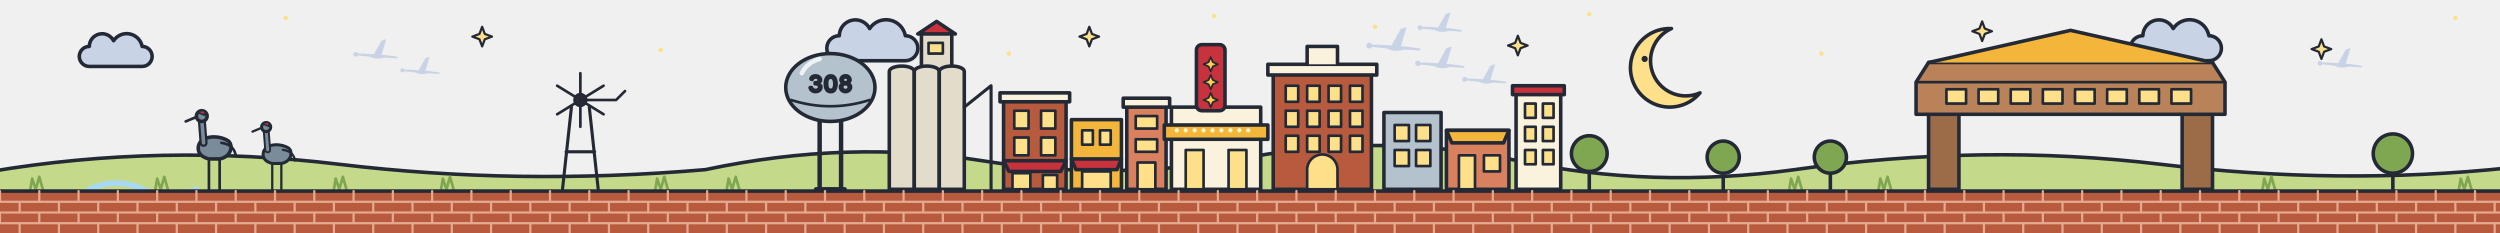
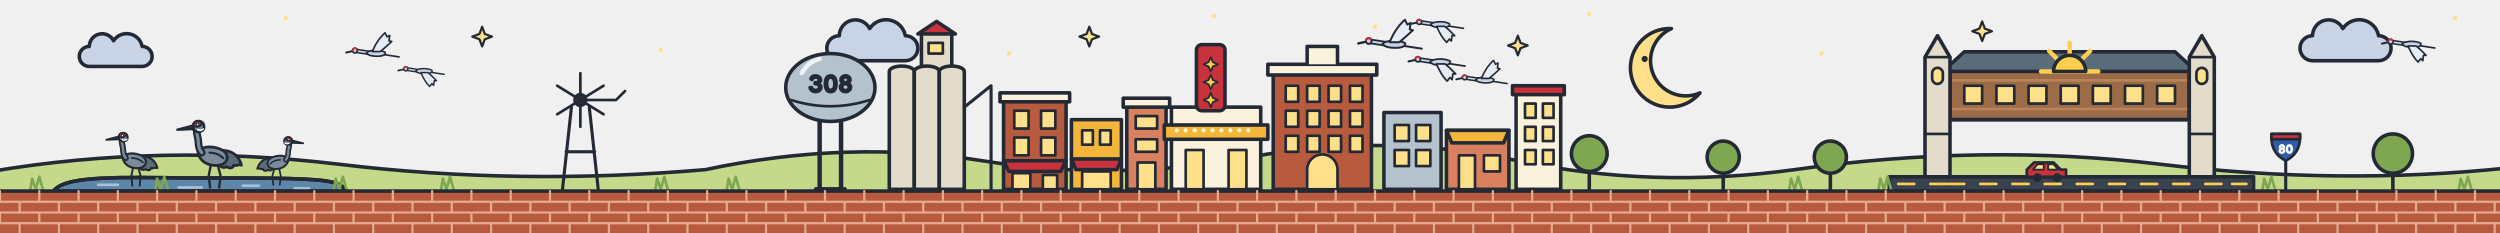
<svg xmlns="http://www.w3.org/2000/svg" viewBox="-800 0 2800 260" role="img" aria-label="Cartoon Kearney, Nebraska skyline: sandhill cranes over a golden sun, a grain elevator, brick downtown storefronts, a theater sign, the Archway and the Platte River prairie at night">
  <g stroke="#232A35" stroke-width="4" stroke-linejoin="round" stroke-linecap="round">
    <path d="M1072 32A44 44 0 1 0 1104 104A36 36 0 0 1 1072 32Z" fill="#FFE08A" />
    <circle cx="1042" cy="66" r="3.5" fill="#232A35" stroke="none" />
    <g fill="#FFE08A" stroke-width="2.5">
      <path d="M900 40l3 8 8 3-8 3-3 8-3-8-8-3 8-3z" />
      <path d="M420 30l3 8 8 3-8 3-3 8-3-8-8-3 8-3z" />
      <path d="M-260 30l3 8 8 3-8 3-3 8-3-8-8-3 8-3z" />
      <path d="M1420 24l3 8 8 3-8 3-3 8-3-8-8-3 8-3z" />
      <path d="M180 26l3 8 8 3-8 3-3 8-3-8-8-3 8-3z" />
      <path d="M1800 44l3 8 8 3-8 3-3 8-3-8-8-3 8-3z" />
    </g>
    <g fill="#FFE08A" stroke="none">
      <circle cx="560" cy="18" r="2.5" />
      <circle cx="740" cy="30" r="2.5" />
      <circle cx="330" cy="60" r="2.5" />
      <circle cx="980" cy="16" r="2.5" />
      <circle cx="1240" cy="60" r="2.5" />
      <circle cx="-480" cy="20" r="2.5" />
      <circle cx="-60" cy="56" r="2.5" />
      <circle cx="1650" cy="70" r="2.5" />
      <circle cx="1950" cy="20" r="2.5" />
    </g>
    <path transform="translate(140 40) scale(1)" d="M0 0a18 18 0 0 1 34-8a22 22 0 0 1 40 8a14 14 0 0 1 0 28h-74a14 14 0 0 1 0-28z" fill="#C9D3E6" vector-effect="non-scaling-stroke" />
-     <path transform="translate(1600 40) scale(1)" d="M0 0a18 18 0 0 1 34-8a22 22 0 0 1 40 8a14 14 0 0 1 0 28h-74a14 14 0 0 1 0-28z" fill="#C9D3E6" vector-effect="non-scaling-stroke" />
+     <path transform="translate(1790 40) scale(1)" d="M0 0a18 18 0 0 1 34-8a22 22 0 0 1 40 8a14 14 0 0 1 0 28h-74a14 14 0 0 1 0-28z" fill="#C9D3E6" vector-effect="non-scaling-stroke" />
    <path transform="translate(-700 52) scale(0.8)" d="M0 0a18 18 0 0 1 34-8a22 22 0 0 1 40 8a14 14 0 0 1 0 28h-74a14 14 0 0 1 0-28z" fill="#C9D3E6" vector-effect="non-scaling-stroke" />
-     <g transform="translate(760 50) scale(1.1)" fill="#C9D3E6" stroke="none">
-       <path d="M-14 0L14 2L28 4L28 6L12 5Q2 8 -6 4L-24 2L-24 0Z" />
-       <path d="M-2 2L8 -16L14 -18L8 2Z" />
-       <circle cx="-24" cy="1" r="3" />
-     </g>
-     <g transform="translate(812 70) scale(1.0)" fill="#C9D3E6" stroke="none">
-       <path d="M-14 0L14 2L28 4L28 6L12 5Q2 8 -6 4L-24 2L-24 0Z" />
-       <path d="M-2 2L8 -16L14 -18L8 2Z" />
-       <circle cx="-24" cy="1" r="3" />
-     </g>
-     <g transform="translate(862 88) scale(0.9)" fill="#C9D3E6" stroke="none">
-       <path d="M-14 0L14 2L28 4L28 6L12 5Q2 8 -6 4L-24 2L-24 0Z" />
-       <path d="M-2 2L8 -16L14 -18L8 2Z" />
-       <circle cx="-24" cy="1" r="3" />
-     </g>
-     <g transform="translate(812 30) scale(0.9)" fill="#C9D3E6" stroke="none">
-       <path d="M-14 0L14 2L28 4L28 6L12 5Q2 8 -6 4L-24 2L-24 0Z" />
-       <path d="M-2 2L8 -16L14 -18L8 2Z" />
-       <circle cx="-24" cy="1" r="3" />
-     </g>
-     <g transform="translate(-380 60) scale(0.9)" fill="#C9D3E6" stroke="none">
-       <path d="M-14 0L14 2L28 4L28 6L12 5Q2 8 -6 4L-24 2L-24 0Z" />
-       <path d="M-2 2L8 -16L14 -18L8 2Z" />
-       <circle cx="-24" cy="1" r="3" />
-     </g>
-     <g transform="translate(-330 78) scale(0.8)" fill="#C9D3E6" stroke="none">
-       <path d="M-14 0L14 2L28 4L28 6L12 5Q2 8 -6 4L-24 2L-24 0Z" />
-       <path d="M-2 2L8 -16L14 -18L8 2Z" />
-       <circle cx="-24" cy="1" r="3" />
-     </g>
-     <g transform="translate(1820 70) scale(0.9)" fill="#C9D3E6" stroke="none">
-       <path d="M-14 0L14 2L28 4L28 6L12 5Q2 8 -6 4L-24 2L-24 0Z" />
-       <path d="M-2 2L8 -16L14 -18L8 2Z" />
-       <circle cx="-24" cy="1" r="3" />
+     <g transform="translate(760 50) scale(0.9)" stroke-width="2.5">
+       <path d="M10 1L36 5" fill="none" />
+       <path d="M-8 -1L-28 -4" fill="none" stroke-width="7" />
+       <path d="M-8 -1L-28 -4" fill="none" stroke="#C9D3E6" stroke-width="2.5" />
+       <path d="M-13 -1C-8 -6 8 -6 15 -2C17 1 12 4 4 4C-4 4 -10 3 -13 -1Z" fill="#C9D3E6" />
+       <path d="M-4 -3C0 -13 6 -23 15 -31L18 -25L22 -27L21 -19L25 -18L15 -9L8 -3Z" fill="#E6ECF5" />
+       <path d="M-32 -4L-43 -1.5" fill="none" stroke-width="3" />
+       <circle cx="-30" cy="-4.5" r="3.6" fill="#C9D3E6" />
+       <path d="M-33.5 -5.5a3.4 3 0 0 1 6 -1.5" fill="none" stroke="#C8323C" stroke-width="2.5" />
+     </g>
+     <g transform="translate(812 70) scale(0.8)" stroke-width="2.5">
+       <path d="M10 1L36 5" fill="none" />
+       <path d="M-8 -1L-28 -4" fill="none" stroke-width="7" />
+       <path d="M-8 -1L-28 -4" fill="none" stroke="#C9D3E6" stroke-width="2.5" />
+       <path d="M-13 -1C-8 -6 8 -6 15 -2C17 1 12 4 4 4C-4 4 -10 3 -13 -1Z" fill="#C9D3E6" />
+       <path d="M-4 2C0 11 4 19 11 26L15 21L18 24L19 16L23 16L14 7L8 2Z" fill="#E6ECF5" />
+       <path d="M-32 -4L-43 -1.5" fill="none" stroke-width="3" />
+       <circle cx="-30" cy="-4.5" r="3.6" fill="#C9D3E6" />
+       <path d="M-33.5 -5.5a3.4 3 0 0 1 6 -1.5" fill="none" stroke="#C8323C" stroke-width="2.5" />
+     </g>
+     <g transform="translate(862 90) scale(0.72)" stroke-width="2.5">
+       <path d="M10 1L36 5" fill="none" />
+       <path d="M-8 -1L-28 -4" fill="none" stroke-width="7" />
+       <path d="M-8 -1L-28 -4" fill="none" stroke="#C9D3E6" stroke-width="2.5" />
+       <path d="M-13 -1C-8 -6 8 -6 15 -2C17 1 12 4 4 4C-4 4 -10 3 -13 -1Z" fill="#C9D3E6" />
+       <path d="M-4 -3C0 -13 6 -23 15 -31L18 -25L22 -27L21 -19L25 -18L15 -9L8 -3Z" fill="#E6ECF5" />
+       <path d="M-32 -4L-43 -1.5" fill="none" stroke-width="3" />
+       <circle cx="-30" cy="-4.5" r="3.6" fill="#C9D3E6" />
+       <path d="M-33.5 -5.5a3.4 3 0 0 1 6 -1.5" fill="none" stroke="#C8323C" stroke-width="2.5" />
+     </g>
+     <g transform="translate(812 28) scale(0.75)" stroke-width="2.5">
+       <path d="M10 1L36 5" fill="none" />
+       <path d="M-8 -1L-28 -4" fill="none" stroke-width="7" />
+       <path d="M-8 -1L-28 -4" fill="none" stroke="#C9D3E6" stroke-width="2.5" />
+       <path d="M-13 -1C-8 -6 8 -6 15 -2C17 1 12 4 4 4C-4 4 -10 3 -13 -1Z" fill="#C9D3E6" />
+       <path d="M-4 2C0 11 4 19 11 26L15 21L18 24L19 16L23 16L14 7L8 2Z" fill="#E6ECF5" />
+       <path d="M-32 -4L-43 -1.5" fill="none" stroke-width="3" />
+       <circle cx="-30" cy="-4.5" r="3.6" fill="#C9D3E6" />
+       <path d="M-33.5 -5.5a3.4 3 0 0 1 6 -1.5" fill="none" stroke="#C8323C" stroke-width="2.5" />
+     </g>
+     <g transform="translate(-380 60) scale(0.75)" stroke-width="2.5">
+       <path d="M10 1L36 5" fill="none" />
+       <path d="M-8 -1L-28 -4" fill="none" stroke-width="7" />
+       <path d="M-8 -1L-28 -4" fill="none" stroke="#C9D3E6" stroke-width="2.5" />
+       <path d="M-13 -1C-8 -6 8 -6 15 -2C17 1 12 4 4 4C-4 4 -10 3 -13 -1Z" fill="#C9D3E6" />
+       <path d="M-4 -3C0 -13 6 -23 15 -31L18 -25L22 -27L21 -19L25 -18L15 -9L8 -3Z" fill="#E6ECF5" />
+       <path d="M-32 -4L-43 -1.5" fill="none" stroke-width="3" />
+       <circle cx="-30" cy="-4.5" r="3.6" fill="#C9D3E6" />
+       <path d="M-33.5 -5.5a3.4 3 0 0 1 6 -1.5" fill="none" stroke="#C8323C" stroke-width="2.5" />
+     </g>
+     <g transform="translate(-326 80) scale(0.65)" stroke-width="2.5">
+       <path d="M10 1L36 5" fill="none" />
+       <path d="M-8 -1L-28 -4" fill="none" stroke-width="7" />
+       <path d="M-8 -1L-28 -4" fill="none" stroke="#C9D3E6" stroke-width="2.5" />
+       <path d="M-13 -1C-8 -6 8 -6 15 -2C17 1 12 4 4 4C-4 4 -10 3 -13 -1Z" fill="#C9D3E6" />
+       <path d="M-4 2C0 11 4 19 11 26L15 21L18 24L19 16L23 16L14 7L8 2Z" fill="#E6ECF5" />
+       <path d="M-32 -4L-43 -1.5" fill="none" stroke-width="3" />
+       <circle cx="-30" cy="-4.5" r="3.6" fill="#C9D3E6" />
+       <path d="M-33.5 -5.5a3.4 3 0 0 1 6 -1.5" fill="none" stroke="#C8323C" stroke-width="2.5" />
+     </g>
+     <g transform="translate(1900 50) scale(0.75)" stroke-width="2.5">
+       <path d="M10 1L36 5" fill="none" />
+       <path d="M-8 -1L-28 -4" fill="none" stroke-width="7" />
+       <path d="M-8 -1L-28 -4" fill="none" stroke="#C9D3E6" stroke-width="2.5" />
+       <path d="M-13 -1C-8 -6 8 -6 15 -2C17 1 12 4 4 4C-4 4 -10 3 -13 -1Z" fill="#C9D3E6" />
+       <path d="M-4 2C0 11 4 19 11 26L15 21L18 24L19 16L23 16L14 7L8 2Z" fill="#E6ECF5" />
+       <path d="M-32 -4L-43 -1.5" fill="none" stroke-width="3" />
+       <circle cx="-30" cy="-4.5" r="3.6" fill="#C9D3E6" />
+       <path d="M-33.5 -5.5a3.4 3 0 0 1 6 -1.5" fill="none" stroke="#C8323C" stroke-width="2.5" />
    </g>
    <path d="M-810 192Q-620 160 -420 184T-10 190Q150 156 300 180T600 176T900 180T1210 190Q1420 160 1620 184T2010 188V216H-810Z" fill="#C5D98A" />
-     <g transform="translate(-560 212) scale(1.0)">
-       <path d="M-6 0V-34M6 0V-34" fill="none" stroke-width="3" />
-       <path d="M-18 -46C-18 -60 4 -62 16 -54C22 -48 18 -36 6 -34H-6C-14 -36 -18 -40 -18 -46Z" fill="#7A8B99" />
-       <path d="M-12 -52L-14 -78" fill="none" stroke-width="9" />
-       <path d="M-12 -52L-14 -78" fill="none" stroke="#7A8B99" stroke-width="4" />
-       <circle cx="-14" cy="-82" r="6" fill="#7A8B99" />
-       <path d="M-18 -86a5 4 0 0 1 8 -1l-1 4z" fill="#C8323C" stroke-width="2" />
-       <path d="M-20 -81L-32 -76" fill="none" stroke-width="3" />
-       <path d="M8 -52Q22 -50 24 -38" fill="none" stroke-width="3" />
-     </g>
-     <g transform="translate(-490 212) scale(0.85)">
-       <path d="M-6 0V-34M6 0V-34" fill="none" stroke-width="3" />
-       <path d="M-18 -46C-18 -60 4 -62 16 -54C22 -48 18 -36 6 -34H-6C-14 -36 -18 -40 -18 -46Z" fill="#7A8B99" />
-       <path d="M-12 -52L-14 -78" fill="none" stroke-width="9" />
-       <path d="M-12 -52L-14 -78" fill="none" stroke="#7A8B99" stroke-width="4" />
-       <circle cx="-14" cy="-82" r="6" fill="#7A8B99" />
-       <path d="M-18 -86a5 4 0 0 1 8 -1l-1 4z" fill="#C8323C" stroke-width="2" />
-       <path d="M-20 -81L-32 -76" fill="none" stroke-width="3" />
-       <path d="M8 -52Q22 -50 24 -38" fill="none" stroke-width="3" />
-     </g>
-     <path d="M-700 212q30-14 60 0t60 0" fill="none" stroke="#A6DAF4" stroke-width="6" />
+     <path d="M-740 214C-730 200 -690 198 -620 199C-560 200 -480 198 -440 202C-420 204 -414 210 -412 214Z" fill="#5E86A8" />
+     <g transform="translate(-648 208) scale(0.62 0.62) translate(-63 -112)">
+       <path d="M58 80L55 95L57 112M68 80L72 95L70 112" fill="none" stroke-width="3.5" />
+       <path d="M68 60C84 56 98 64 102 80C97 78 95 82 91 80C89 86 83 84 81 82C75 86 68 80 68 74Z" fill="#5A6B79" />
+       <path d="M40 60C46 52 62 52 74 58C84 63 84 75 74 79C62 83 48 78 43 70C41 67 39 63 40 60Z" fill="#7A8B99" />
+       <path d="M56 62Q68 62 76 70" fill="none" stroke-width="3" />
+       <path d="M45 62C39 55 41 46 39 39C38 35 37 31 39 27" fill="none" stroke-width="11" />
+       <path d="M45 62C39 55 41 46 39 39C38 35 37 31 39 27" fill="none" stroke="#7A8B99" stroke-width="4.5" />
+       <path d="M32 26C32 20 37 16 42 17C47 18 49 22 48 27C47 31 43 32 39 32C35 31 32 29 32 26Z" fill="#7A8B99" />
+       <path d="M39 29C42 30.5 45 30 47 28" fill="none" stroke="#FFFFFF" stroke-width="2.5" />
+       <path d="M33 23L10 29L33 28Z" fill="#3E4856" stroke-width="3.5" />
+       <path d="M32.5 23C33 18 37 15.5 42 16.5C44 17 45 19 44.5 21C43 25 36 26 32.5 23Z" fill="#C8323C" stroke-width="3" />
+       <circle cx="39" cy="21.5" r="2" fill="#FFFFFF" stroke-width="1.5" />
+     </g>
+     <g transform="translate(-560 210) scale(0.78 0.78) translate(-63 -112)">
+       <path d="M58 80L55 95L57 112M68 80L72 95L70 112" fill="none" stroke-width="3.5" />
+       <path d="M68 60C84 56 98 64 102 80C97 78 95 82 91 80C89 86 83 84 81 82C75 86 68 80 68 74Z" fill="#5A6B79" />
+       <path d="M40 60C46 52 62 52 74 58C84 63 84 75 74 79C62 83 48 78 43 70C41 67 39 63 40 60Z" fill="#7A8B99" />
+       <path d="M56 62Q68 62 76 70" fill="none" stroke-width="3" />
+       <path d="M45 62C39 55 41 46 39 39C38 35 37 31 39 27" fill="none" stroke-width="11" />
+       <path d="M45 62C39 55 41 46 39 39C38 35 37 31 39 27" fill="none" stroke="#7A8B99" stroke-width="4.5" />
+       <path d="M32 26C32 20 37 16 42 17C47 18 49 22 48 27C47 31 43 32 39 32C35 31 32 29 32 26Z" fill="#7A8B99" />
+       <path d="M39 29C42 30.5 45 30 47 28" fill="none" stroke="#FFFFFF" stroke-width="2.5" />
+       <path d="M33 23L10 29L33 28Z" fill="#3E4856" stroke-width="3.5" />
+       <path d="M32.5 23C33 18 37 15.5 42 16.5C44 17 45 19 44.5 21C43 25 36 26 32.5 23Z" fill="#C8323C" stroke-width="3" />
+       <circle cx="39" cy="21.5" r="2" fill="#FFFFFF" stroke-width="1.5" />
+     </g>
+     <g transform="translate(-490 207) scale(-0.56 0.56) translate(-63 -112)">
+       <path d="M58 80L55 95L57 112M68 80L72 95L70 112" fill="none" stroke-width="3.5" />
+       <path d="M68 60C84 56 98 64 102 80C97 78 95 82 91 80C89 86 83 84 81 82C75 86 68 80 68 74Z" fill="#5A6B79" />
+       <path d="M40 60C46 52 62 52 74 58C84 63 84 75 74 79C62 83 48 78 43 70C41 67 39 63 40 60Z" fill="#7A8B99" />
+       <path d="M56 62Q68 62 76 70" fill="none" stroke-width="3" />
+       <path d="M45 62C39 55 41 46 39 39C38 35 37 31 39 27" fill="none" stroke-width="11" />
+       <path d="M45 62C39 55 41 46 39 39C38 35 37 31 39 27" fill="none" stroke="#7A8B99" stroke-width="4.5" />
+       <path d="M32 26C32 20 37 16 42 17C47 18 49 22 48 27C47 31 43 32 39 32C35 31 32 29 32 26Z" fill="#7A8B99" />
+       <path d="M39 29C42 30.5 45 30 47 28" fill="none" stroke="#FFFFFF" stroke-width="2.5" />
+       <path d="M33 23L10 29L33 28Z" fill="#3E4856" stroke-width="3.5" />
+       <path d="M32.5 23C33 18 37 15.5 42 16.5C44 17 45 19 44.5 21C43 25 36 26 32.5 23Z" fill="#C8323C" stroke-width="3" />
+       <circle cx="39" cy="21.5" r="2" fill="#FFFFFF" stroke-width="1.5" />
+     </g>
+     <path d="M-740 214C-730 200 -690 198 -620 199C-560 200 -480 198 -440 202C-420 204 -414 210 -412 214" fill="none" />
+     <path d="M-690 207h22M-600 210h26M-528 208h18M-470 211h16" fill="none" stroke="#A8C0D8" stroke-width="3" />
    <path d="M-170 212L-160 120M-130 212L-140 120M-166 170H-134" fill="none" stroke-width="3.5" />
    <circle cx="-150" cy="112" r="6" fill="#C8323C" />
    <path d="M-150 112L-150 82M-150 112L-176 128M-150 112L-124 128M-150 112L-176 96M-150 112L-124 96M-150 112L-150 142" fill="none" stroke-width="3" />
    <path d="M-150 112L-110 112L-100 102" fill="none" stroke-width="3" />
-     <rect x="1360" y="96" width="34" height="116" fill="#9C6B48" />
-     <rect x="1644" y="96" width="34" height="116" fill="#9C6B48" />
-     <path d="M1346 128V92L1360 70H1678L1692 92V128Z" fill="#B98258" />
-     <path d="M1346 92H1692" fill="none" stroke-width="3" />
-     <g fill="#FFE08A" stroke-width="3">
-       <rect x="1380" y="100" width="22" height="16" />
-       <rect x="1416" y="100" width="22" height="16" />
-       <rect x="1452" y="100" width="22" height="16" />
-       <rect x="1488" y="100" width="22" height="16" />
-       <rect x="1524" y="100" width="22" height="16" />
-       <rect x="1560" y="100" width="22" height="16" />
-       <rect x="1596" y="100" width="22" height="16" />
-       <rect x="1632" y="100" width="22" height="16" />
-     </g>
-     <path d="M1360 70L1519 34L1678 70" fill="#F4B63A" />
+     <path d="M1316 198H1724V214H1316Z" fill="#3A4250" />
+     <path d="M1326 206h18M1362 206h18M1382 206h18M1418 206h18M1454 206h18M1490 206h18M1526 206h18M1562 206h18M1598 206h18M1634 206h18M1670 206h18M1700 206h16" fill="none" stroke="#FFCF4D" stroke-width="3" />
+     <path d="M1470 198v-8l8-8h22l8 8h6v8z" fill="#C8323C" stroke-width="3" />
+     <path d="M1482 184l-5 6h12v-6zM1494 184v6h11l-5-6z" fill="#FFE08A" stroke-width="2" />
+     <circle cx="1482" cy="199" r="4" fill="#232A35" stroke-width="2" />
+     <circle cx="1504" cy="199" r="4" fill="#232A35" stroke-width="2" />
+     <path d="M1384 78H1652V134H1384Z" fill="#9C6B48" />
+     <path d="M1384 90H1652M1384 122H1652" fill="none" stroke="#B98258" stroke-width="3" />
+     <path d="M1384 78H1652V134H1384Z" fill="none" />
+     <g fill="#FFE08A" stroke-width="3">
+       <rect x="1400" y="96" width="20" height="20" />
+       <rect x="1436" y="96" width="20" height="20" />
+       <rect x="1472" y="96" width="20" height="20" />
+       <rect x="1508" y="96" width="20" height="20" />
+       <rect x="1544" y="96" width="20" height="20" />
+       <rect x="1580" y="96" width="20" height="20" />
+       <rect x="1616" y="96" width="20" height="20" />
+     </g>
+     <path d="M1376 80L1400 58H1636L1660 80Z" fill="#5A6B79" />
+     <path d="M1518 80V48M1518 80L1495 57M1518 80L1541 57M1518 80L1486 80M1518 80L1550 80" fill="none" stroke="#FFCF4D" stroke-width="5" />
+     <path d="M1500 80a18 18 0 0 1 36 0z" fill="#FFCF4D" />
+     <path d="M1356 198V64L1370 40L1384 64V198Z" fill="#E3DCCB" />
+     <path d="M1652 198V64L1666 40L1680 64V198Z" fill="#E3DCCB" />
+     <path d="M1356 64H1384M1652 64H1680M1356 150H1384M1652 150H1680" fill="none" stroke-width="3" />
+     <rect x="1364" y="76" width="12" height="18" rx="6" fill="#FFE08A" stroke-width="3" />
+     <rect x="1660" y="76" width="12" height="18" rx="6" fill="#FFE08A" stroke-width="3" />
+     <path d="M1760 212V176" fill="none" stroke-width="3.5" />
+     <path d="M1744 150h32v4q0 18 -16 26q-16 -8 -16 -26z" fill="#2F5DA8" stroke-width="3" />
+     <path d="M1744 150h32v6h-32z" fill="#C8323C" stroke-width="3" />
+     <path d="M1755.8 172.33Q1754.7 172.33 1753.83 171.86Q1752.95 171.38 1752.43 170.57Q1751.91 169.75 1751.91 168.72Q1751.91 168.22 1752.08 167.81Q1752.24 167.4 1752.47 167.09Q1752.69 166.79 1752.88 166.62Q1753.07 166.45 1753.11 166.41Q1753.16 166.38 1752.96 166.51Q1753.19 166.66 1753.11 166.61Q1753.02 166.56 1752.81 166.31Q1752.59 166.07 1752.4 165.67Q1752.21 165.26 1752.21 164.72Q1752.21 163.79 1752.69 163.05Q1753.17 162.31 1753.99 161.87Q1754.81 161.43 1755.8 161.43Q1756.77 161.43 1757.57 161.87Q1758.37 162.31 1758.84 163.07Q1759.31 163.84 1759.31 164.78Q1759.31 165.15 1759.19 165.47Q1759.07 165.79 1758.9 166.04Q1758.74 166.28 1758.61 166.44Q1758.47 166.59 1758.45 166.62Q1758.42 166.65 1758.57 166.51Q1758.39 166.38 1758.44 166.41Q1758.48 166.45 1758.67 166.63Q1758.86 166.81 1759.08 167.11Q1759.29 167.41 1759.45 167.82Q1759.61 168.24 1759.61 168.72Q1759.61 169.57 1759.26 170.25Q1758.92 170.92 1758.36 171.38Q1757.79 171.85 1757.13 172.09Q1756.46 172.33 1755.8 172.33ZM1755.78 169.71Q1756.13 169.71 1756.37 169.59Q1756.61 169.48 1756.74 169.27Q1756.87 169.06 1756.87 168.78Q1756.87 168.49 1756.74 168.29Q1756.61 168.09 1756.36 167.98Q1756.12 167.88 1755.75 167.88Q1755.41 167.88 1755.16 167.98Q1754.91 168.09 1754.79 168.29Q1754.66 168.49 1754.66 168.78Q1754.66 169.06 1754.79 169.27Q1754.93 169.48 1755.18 169.59Q1755.42 169.71 1755.78 169.71ZM1755.78 165.34Q1756.04 165.34 1756.21 165.26Q1756.38 165.19 1756.47 165.05Q1756.56 164.91 1756.56 164.71Q1756.56 164.51 1756.47 164.37Q1756.37 164.23 1756.2 164.16Q1756.02 164.08 1755.77 164.08Q1755.53 164.08 1755.35 164.16Q1755.17 164.23 1755.08 164.37Q1754.99 164.51 1754.99 164.71Q1754.99 164.91 1755.09 165.05Q1755.18 165.19 1755.36 165.26Q1755.54 165.34 1755.78 165.34ZM1764.11 172.33Q1763.06 172.33 1762.33 171.96Q1761.61 171.59 1761.15 171Q1760.7 170.4 1760.46 169.68Q1760.21 168.96 1760.12 168.23Q1760.03 167.5 1760.03 166.9Q1760.03 166.36 1760.12 165.66Q1760.21 164.95 1760.44 164.22Q1760.67 163.5 1761.12 162.87Q1761.58 162.25 1762.3 161.87Q1763.03 161.49 1764.08 161.49Q1765.1 161.49 1765.81 161.86Q1766.52 162.24 1766.97 162.84Q1767.41 163.45 1767.66 164.18Q1767.9 164.91 1767.99 165.62Q1768.09 166.34 1768.09 166.91Q1768.09 167.51 1767.99 168.24Q1767.89 168.97 1767.64 169.69Q1767.39 170.41 1766.95 171.01Q1766.51 171.61 1765.81 171.97Q1765.12 172.33 1764.11 172.33ZM1764.05 169.57Q1764.44 169.57 1764.68 169.38Q1764.92 169.19 1765.05 168.89Q1765.19 168.59 1765.25 168.24Q1765.31 167.89 1765.32 167.55Q1765.34 167.22 1765.34 166.97V166.9Q1765.34 166.03 1765.2 165.44Q1765.05 164.84 1764.78 164.54Q1764.5 164.23 1764.06 164.23Q1763.62 164.23 1763.33 164.53Q1763.04 164.83 1762.91 165.43Q1762.77 166.03 1762.77 166.91Q1762.77 167.77 1762.92 168.36Q1763.06 168.96 1763.34 169.26Q1763.63 169.57 1764.05 169.57Z" fill="#FFFFFF" stroke="none" />
    <path d="M1880 212v-18" fill="none" />
    <circle cx="1880" cy="172" r="22" fill="#7FA650" />
    <path d="M1250 212v-18" fill="none" />
    <circle cx="1250" cy="176" r="18" fill="#7FA650" />
    <path d="M-766 212l2-12 4 12 4-14 4 14M-626 212l2-12 4 12 4-14 4 14M-426 212l2-12 4 12 4-14 4 14M-306 212l2-12 4 12 4-14 4 14M-66 212l2-12 4 12 4-14 4 14M14 212l2-12 4 12 4-14 4 14M1204 212l2-12 4 12 4-14 4 14M1304 212l2-12 4 12 4-14 4 14M1734 212l2-12 4 12 4-14 4 14M1954 212l2-12 4 12 4-14 4 14" fill="none" stroke="#7FA650" stroke-width="3" />
    <path d="M118 212V128M142 212V128" fill="none" stroke-width="5" />
    <path d="M114 212h32" fill="none" stroke-width="5" />
    <ellipse cx="130" cy="98" rx="50" ry="38" fill="#B4C2CD" />
    <path d="M86 112Q130 126 174 112" fill="none" stroke-width="3" />
    <path d="M113.37 104.63Q111.75 104.63 110.31 104.09Q108.87 103.55 107.74 102.6Q106.62 101.66 105.99 100.44Q105.36 99.23 105.36 97.91Q105.36 96.02 108.36 96.02Q109.2 96.02 109.63 96.17Q110.06 96.32 110.34 96.69Q110.61 97.07 110.88 97.76Q110.88 97.76 111.07 98.14Q111.27 98.51 111.81 98.89Q112.34 99.26 113.39 99.26Q114.2 99.26 114.78 99.05Q115.34 98.84 115.66 98.45Q115.97 98.06 115.97 97.55Q115.97 96.95 115.67 96.56Q115.38 96.17 114.87 95.99Q114.36 95.81 113.67 95.81Q113 95.81 112.38 95.72Q111.75 95.63 111.34 95.09Q110.94 94.55 110.94 93.2Q110.94 91.82 111.34 91.29Q111.75 90.77 112.39 90.69Q113.03 90.62 113.7 90.62Q114.3 90.62 114.7 90.55Q115.11 90.47 115.31 90.26Q115.53 90.05 115.53 89.66Q115.53 89.21 115.3 88.9Q115.08 88.58 114.66 88.41Q114.23 88.25 113.67 88.25Q112.95 88.25 112.53 88.43Q112.11 88.61 111.88 88.9Q111.66 89.18 111.5 89.45Q110.94 90.71 109.99 90.97Q109.05 91.22 107.73 90.5Q106.44 89.72 106.25 88.85Q106.08 87.98 106.67 86.78Q106.67 86.81 106.84 86.44Q107 86.06 107.45 85.49Q107.91 84.92 108.66 84.34Q109.41 83.75 110.58 83.36Q111.75 82.97 113.37 82.97Q115.25 82.97 116.68 83.57Q118.11 84.17 119.08 85.13Q120.06 86.09 120.55 87.25Q121.05 88.4 121.05 89.54Q121.05 90.65 120.67 91.42Q120.3 92.18 119.8 92.62Q119.31 93.05 118.97 93.23Q119.25 93.41 119.67 93.75Q120.09 94.1 120.49 94.64Q120.89 95.18 121.18 95.89Q121.47 96.59 121.47 97.49Q121.47 99.56 120.42 101.16Q119.37 102.77 117.53 103.7Q115.7 104.63 113.37 104.63ZM130.47 104.66Q128.37 104.66 126.91 103.92Q125.45 103.19 124.56 101.99Q123.66 100.79 123.16 99.35Q122.67 97.91 122.49 96.45Q122.31 95 122.31 93.8Q122.31 92.72 122.49 91.31Q122.67 89.9 123.13 88.45Q123.59 86.99 124.5 85.75Q125.4 84.5 126.85 83.73Q128.31 82.97 130.41 82.97Q132.44 82.97 133.87 83.72Q135.3 84.47 136.18 85.69Q137.06 86.9 137.56 88.36Q138.06 89.81 138.24 91.25Q138.42 92.69 138.42 93.83Q138.42 95.03 138.22 96.48Q138.03 97.94 137.53 99.38Q137.03 100.82 136.15 102.02Q135.27 103.22 133.87 103.94Q132.47 104.66 130.47 104.66ZM130.34 99.14Q131.12 99.14 131.61 98.77Q132.09 98.39 132.36 97.79Q132.62 97.19 132.75 96.48Q132.87 95.78 132.9 95.11Q132.93 94.43 132.93 93.95V93.8Q132.93 92.06 132.64 90.88Q132.36 89.69 131.8 89.08Q131.25 88.46 130.38 88.46Q129.47 88.46 128.91 89.06Q128.34 89.66 128.06 90.86Q127.8 92.06 127.8 93.83Q127.8 95.54 128.08 96.72Q128.37 97.91 128.94 98.53Q129.5 99.14 130.34 99.14ZM147.03 104.66Q144.84 104.66 143.08 103.72Q141.33 102.77 140.29 101.13Q139.25 99.5 139.25 97.43Q139.25 96.44 139.59 95.62Q139.92 94.79 140.37 94.19Q140.81 93.59 141.19 93.25Q141.56 92.9 141.66 92.83Q141.75 92.75 141.36 93.02Q141.81 93.32 141.64 93.22Q141.47 93.11 141.04 92.63Q140.61 92.15 140.23 91.34Q139.86 90.53 139.86 89.45Q139.86 87.59 140.81 86.11Q141.78 84.62 143.41 83.73Q145.05 82.85 147.03 82.85Q148.97 82.85 150.56 83.73Q152.16 84.62 153.1 86.15Q154.05 87.68 154.05 89.57Q154.05 90.29 153.81 90.94Q153.56 91.58 153.24 92.07Q152.91 92.57 152.63 92.87Q152.37 93.17 152.32 93.23Q152.28 93.29 152.58 93.02Q152.22 92.75 152.31 92.83Q152.4 92.9 152.77 93.26Q153.15 93.62 153.58 94.22Q154.02 94.82 154.33 95.64Q154.65 96.47 154.65 97.43Q154.65 99.14 153.96 100.49Q153.27 101.84 152.14 102.77Q151.02 103.7 149.68 104.18Q148.34 104.66 147.03 104.66ZM147 99.41Q147.69 99.41 148.17 99.19Q148.65 98.96 148.9 98.54Q149.16 98.12 149.16 97.55Q149.16 96.98 148.9 96.58Q148.65 96.17 148.15 95.96Q147.66 95.75 146.94 95.75Q146.25 95.75 145.75 95.96Q145.25 96.17 145 96.58Q144.75 96.98 144.75 97.55Q144.75 98.12 145.01 98.54Q145.28 98.96 145.78 99.19Q146.28 99.41 147 99.41ZM147 90.68Q147.5 90.68 147.85 90.53Q148.19 90.38 148.38 90.09Q148.56 89.81 148.56 89.42Q148.56 89.03 148.36 88.75Q148.17 88.46 147.82 88.31Q147.48 88.16 146.97 88.16Q146.49 88.16 146.12 88.31Q145.77 88.46 145.59 88.75Q145.41 89.03 145.41 89.42Q145.41 89.81 145.6 90.09Q145.8 90.38 146.16 90.53Q146.52 90.68 147 90.68Z" fill="#232A35" stroke="none" />
    <path d="M98 82Q104 70 118 66" fill="none" stroke="#FFFFFF" stroke-width="5" opacity="0.8" />
    <rect x="232" y="36" width="34" height="46" fill="#E3DCCB" />
    <path d="M228 38L249 24L270 38Z" fill="#C8323C" />
    <path d="M196 212V80a14 6 0 0 1 28 0V212Z" fill="#E3DCCB" />
    <path d="M224 212V80a14 6 0 0 1 28 0V212Z" fill="#E3DCCB" />
    <path d="M252 212V80a14 6 0 0 1 28 0V212Z" fill="#E3DCCB" />
    <rect x="240" y="48" width="16" height="12" fill="#FFE08A" stroke-width="3" />
    <path d="M280 120L310 96V212" fill="none" stroke-width="3.5" />
    <rect x="324" y="112" width="70" height="100" fill="#B85A3E" />
    <rect x="320" y="104" width="78" height="10" fill="#FBF2DE" />
    <rect x="400" y="134" width="56" height="78" fill="#F4B63A" />
    <rect x="462" y="118" width="44" height="94" fill="#D9805F" />
    <rect x="458" y="110" width="52" height="10" fill="#FBF2DE" />
    <g fill="#FFE08A" stroke-width="3">
      <rect x="336" y="124" width="16" height="20" />
      <rect x="366" y="124" width="16" height="20" />
      <rect x="336" y="154" width="16" height="20" />
      <rect x="366" y="154" width="16" height="20" />
      <rect x="412" y="146" width="12" height="16" />
      <rect x="432" y="146" width="12" height="16" />
      <rect x="472" y="130" width="24" height="14" />
      <rect x="472" y="156" width="24" height="14" />
    </g>
    <path d="M324 180h70l-6 12h-58zM400 178h56l-5 12h-46z" fill="#C8323C" />
    <g fill="#FFE08A" stroke-width="3">
      <rect x="334" y="194" width="20" height="18" />
      <rect x="368" y="196" width="16" height="16" />
      <rect x="412" y="192" width="32" height="20" />
      <rect x="474" y="182" width="20" height="30" />
    </g>
    <rect x="512" y="120" width="100" height="92" fill="#FBF2DE" />
    <rect x="540" y="50" width="32" height="74" rx="6" fill="#C8323C" />
    <g fill="#FFCF4D" stroke-width="2">
      <path d="M556 64l2.4 5.6 5.6 2.4-5.6 2.4-2.4 5.6-2.4-5.6-5.6-2.4 5.6-2.4z" />
      <path d="M556 84l2.4 5.6 5.6 2.4-5.6 2.4-2.4 5.6-2.4-5.6-5.6-2.4 5.6-2.4z" />
      <path d="M556 104l2.4 5.6 5.6 2.4-5.6 2.4-2.4 5.6-2.4-5.6-5.6-2.4 5.6-2.4z" />
    </g>
    <path d="M504 140h116v16h-116z" fill="#F4B63A" />
    <g fill="#FFF6C8" stroke="none">
      <circle cx="518" cy="146" r="2.4" />
      <circle cx="528" cy="146" r="2.4" />
      <circle cx="538" cy="146" r="2.4" />
      <circle cx="548" cy="146" r="2.4" />
      <circle cx="558" cy="146" r="2.4" />
      <circle cx="568" cy="146" r="2.4" />
      <circle cx="578" cy="146" r="2.4" />
      <circle cx="588" cy="146" r="2.4" />
      <circle cx="598" cy="146" r="2.4" />
    </g>
    <g fill="#FFE08A" stroke-width="3">
      <rect x="528" y="168" width="20" height="44" />
      <rect x="576" y="168" width="20" height="44" />
    </g>
    <rect x="626" y="82" width="110" height="130" fill="#B85A3E" />
    <rect x="620" y="72" width="122" height="12" fill="#FBF2DE" />
    <path d="M664 72v-20h34v20" fill="#FBF2DE" />
    <g fill="#FFE08A" stroke-width="3">
      <rect x="640" y="96" width="14" height="18" />
      <rect x="664" y="96" width="14" height="18" />
      <rect x="688" y="96" width="14" height="18" />
      <rect x="712" y="96" width="14" height="18" />
      <rect x="640" y="124" width="14" height="18" />
      <rect x="664" y="124" width="14" height="18" />
      <rect x="688" y="124" width="14" height="18" />
      <rect x="712" y="124" width="14" height="18" />
      <rect x="640" y="152" width="14" height="18" />
      <rect x="664" y="152" width="14" height="18" />
      <rect x="688" y="152" width="14" height="18" />
      <rect x="712" y="152" width="14" height="18" />
    </g>
    <path d="M664 212v-22a17 17 0 0 1 34 0v22z" fill="#FFE08A" stroke-width="3" />
    <rect x="750" y="126" width="64" height="86" fill="#B4C2CD" />
    <rect x="820" y="146" width="70" height="66" fill="#D9805F" />
    <path d="M820 146h70l-6 14h-58z" fill="#F4B63A" />
    <g fill="#FFE08A" stroke-width="3">
      <rect x="762" y="140" width="16" height="18" />
      <rect x="786" y="140" width="16" height="18" />
      <rect x="762" y="168" width="16" height="18" />
      <rect x="786" y="168" width="16" height="18" />
      <rect x="834" y="174" width="18" height="38" />
      <rect x="862" y="174" width="18" height="18" />
    </g>
    <rect x="898" y="104" width="50" height="108" fill="#FBF2DE" />
    <rect x="894" y="96" width="58" height="10" fill="#C8323C" />
    <g fill="#FFE08A" stroke-width="3">
      <rect x="908" y="116" width="12" height="16" />
      <rect x="928" y="116" width="12" height="16" />
      <rect x="908" y="142" width="12" height="16" />
      <rect x="928" y="142" width="12" height="16" />
      <rect x="908" y="168" width="12" height="16" />
      <rect x="928" y="168" width="12" height="16" />
    </g>
    <path d="M980 212v-20" fill="none" />
    <circle cx="980" cy="172" r="20" fill="#7FA650" />
    <path d="M1130 212v-18" fill="none" />
    <circle cx="1130" cy="176" r="18" fill="#7FA650" />
    <path d="M-810 214H2010V264H-810Z" fill="#B85A3E" />
    <path d="M-800 226H2000M-800 238H2000M-800 250H2000M-800 214V226M-756 214V226M-712 214V226M-668 214V226M-624 214V226M-580 214V226M-536 214V226M-492 214V226M-448 214V226M-404 214V226M-360 214V226M-316 214V226M-272 214V226M-228 214V226M-184 214V226M-140 214V226M-96 214V226M-52 214V226M-8 214V226M36 214V226M80 214V226M124 214V226M168 214V226M212 214V226M256 214V226M300 214V226M344 214V226M388 214V226M432 214V226M476 214V226M520 214V226M564 214V226M608 214V226M652 214V226M696 214V226M740 214V226M784 214V226M828 214V226M872 214V226M916 214V226M960 214V226M1004 214V226M1048 214V226M1092 214V226M1136 214V226M1180 214V226M1224 214V226M1268 214V226M1312 214V226M1356 214V226M1400 214V226M1444 214V226M1488 214V226M1532 214V226M1576 214V226M1620 214V226M1664 214V226M1708 214V226M1752 214V226M1796 214V226M1840 214V226M1884 214V226M1928 214V226M1972 214V226M-778 226V238M-734 226V238M-690 226V238M-646 226V238M-602 226V238M-558 226V238M-514 226V238M-470 226V238M-426 226V238M-382 226V238M-338 226V238M-294 226V238M-250 226V238M-206 226V238M-162 226V238M-118 226V238M-74 226V238M-30 226V238M14 226V238M58 226V238M102 226V238M146 226V238M190 226V238M234 226V238M278 226V238M322 226V238M366 226V238M410 226V238M454 226V238M498 226V238M542 226V238M586 226V238M630 226V238M674 226V238M718 226V238M762 226V238M806 226V238M850 226V238M894 226V238M938 226V238M982 226V238M1026 226V238M1070 226V238M1114 226V238M1158 226V238M1202 226V238M1246 226V238M1290 226V238M1334 226V238M1378 226V238M1422 226V238M1466 226V238M1510 226V238M1554 226V238M1598 226V238M1642 226V238M1686 226V238M1730 226V238M1774 226V238M1818 226V238M1862 226V238M1906 226V238M1950 226V238M1994 226V238M-800 238V250M-756 238V250M-712 238V250M-668 238V250M-624 238V250M-580 238V250M-536 238V250M-492 238V250M-448 238V250M-404 238V250M-360 238V250M-316 238V250M-272 238V250M-228 238V250M-184 238V250M-140 238V250M-96 238V250M-52 238V250M-8 238V250M36 238V250M80 238V250M124 238V250M168 238V250M212 238V250M256 238V250M300 238V250M344 238V250M388 238V250M432 238V250M476 238V250M520 238V250M564 238V250M608 238V250M652 238V250M696 238V250M740 238V250M784 238V250M828 238V250M872 238V250M916 238V250M960 238V250M1004 238V250M1048 238V250M1092 238V250M1136 238V250M1180 238V250M1224 238V250M1268 238V250M1312 238V250M1356 238V250M1400 238V250M1444 238V250M1488 238V250M1532 238V250M1576 238V250M1620 238V250M1664 238V250M1708 238V250M1752 238V250M1796 238V250M1840 238V250M1884 238V250M1928 238V250M1972 238V250M-778 250V262M-734 250V262M-690 250V262M-646 250V262M-602 250V262M-558 250V262M-514 250V262M-470 250V262M-426 250V262M-382 250V262M-338 250V262M-294 250V262M-250 250V262M-206 250V262M-162 250V262M-118 250V262M-74 250V262M-30 250V262M14 250V262M58 250V262M102 250V262M146 250V262M190 250V262M234 250V262M278 250V262M322 250V262M366 250V262M410 250V262M454 250V262M498 250V262M542 250V262M586 250V262M630 250V262M674 250V262M718 250V262M762 250V262M806 250V262M850 250V262M894 250V262M938 250V262M982 250V262M1026 250V262M1070 250V262M1114 250V262M1158 250V262M1202 250V262M1246 250V262M1290 250V262M1334 250V262M1378 250V262M1422 250V262M1466 250V262M1510 250V262M1554 250V262M1598 250V262M1642 250V262M1686 250V262M1730 250V262M1774 250V262M1818 250V262M1862 250V262M1906 250V262M1950 250V262M1994 250V262" fill="none" stroke="#E4A98E" stroke-width="2.5" />
  </g>
</svg>
